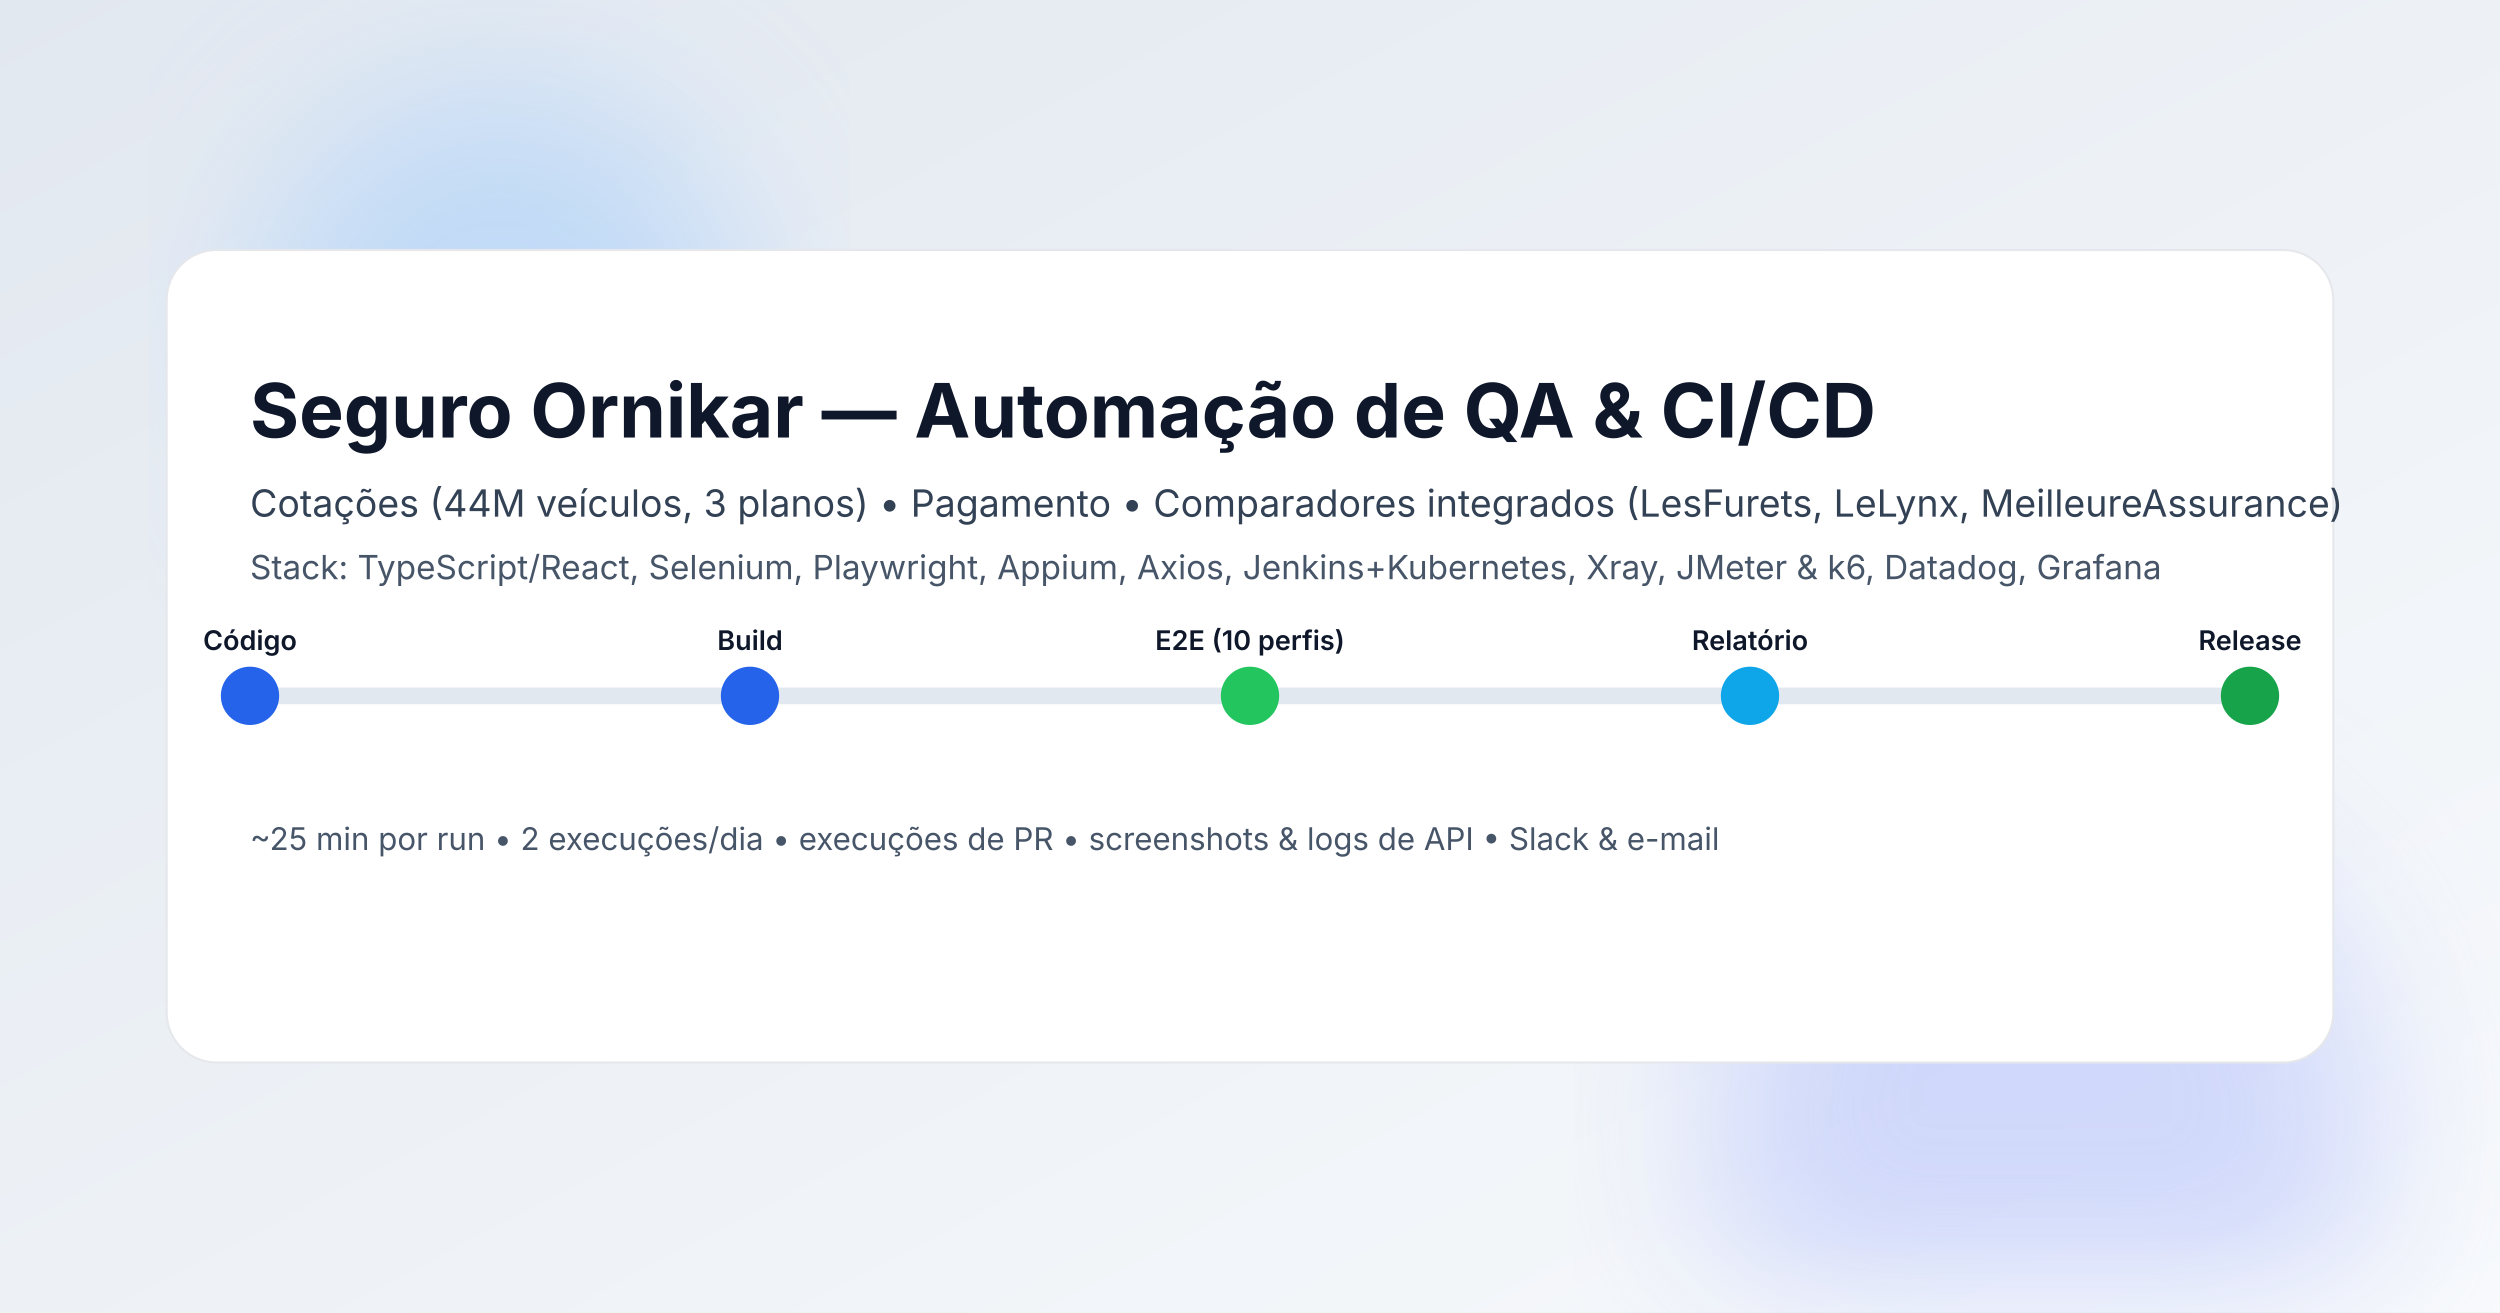
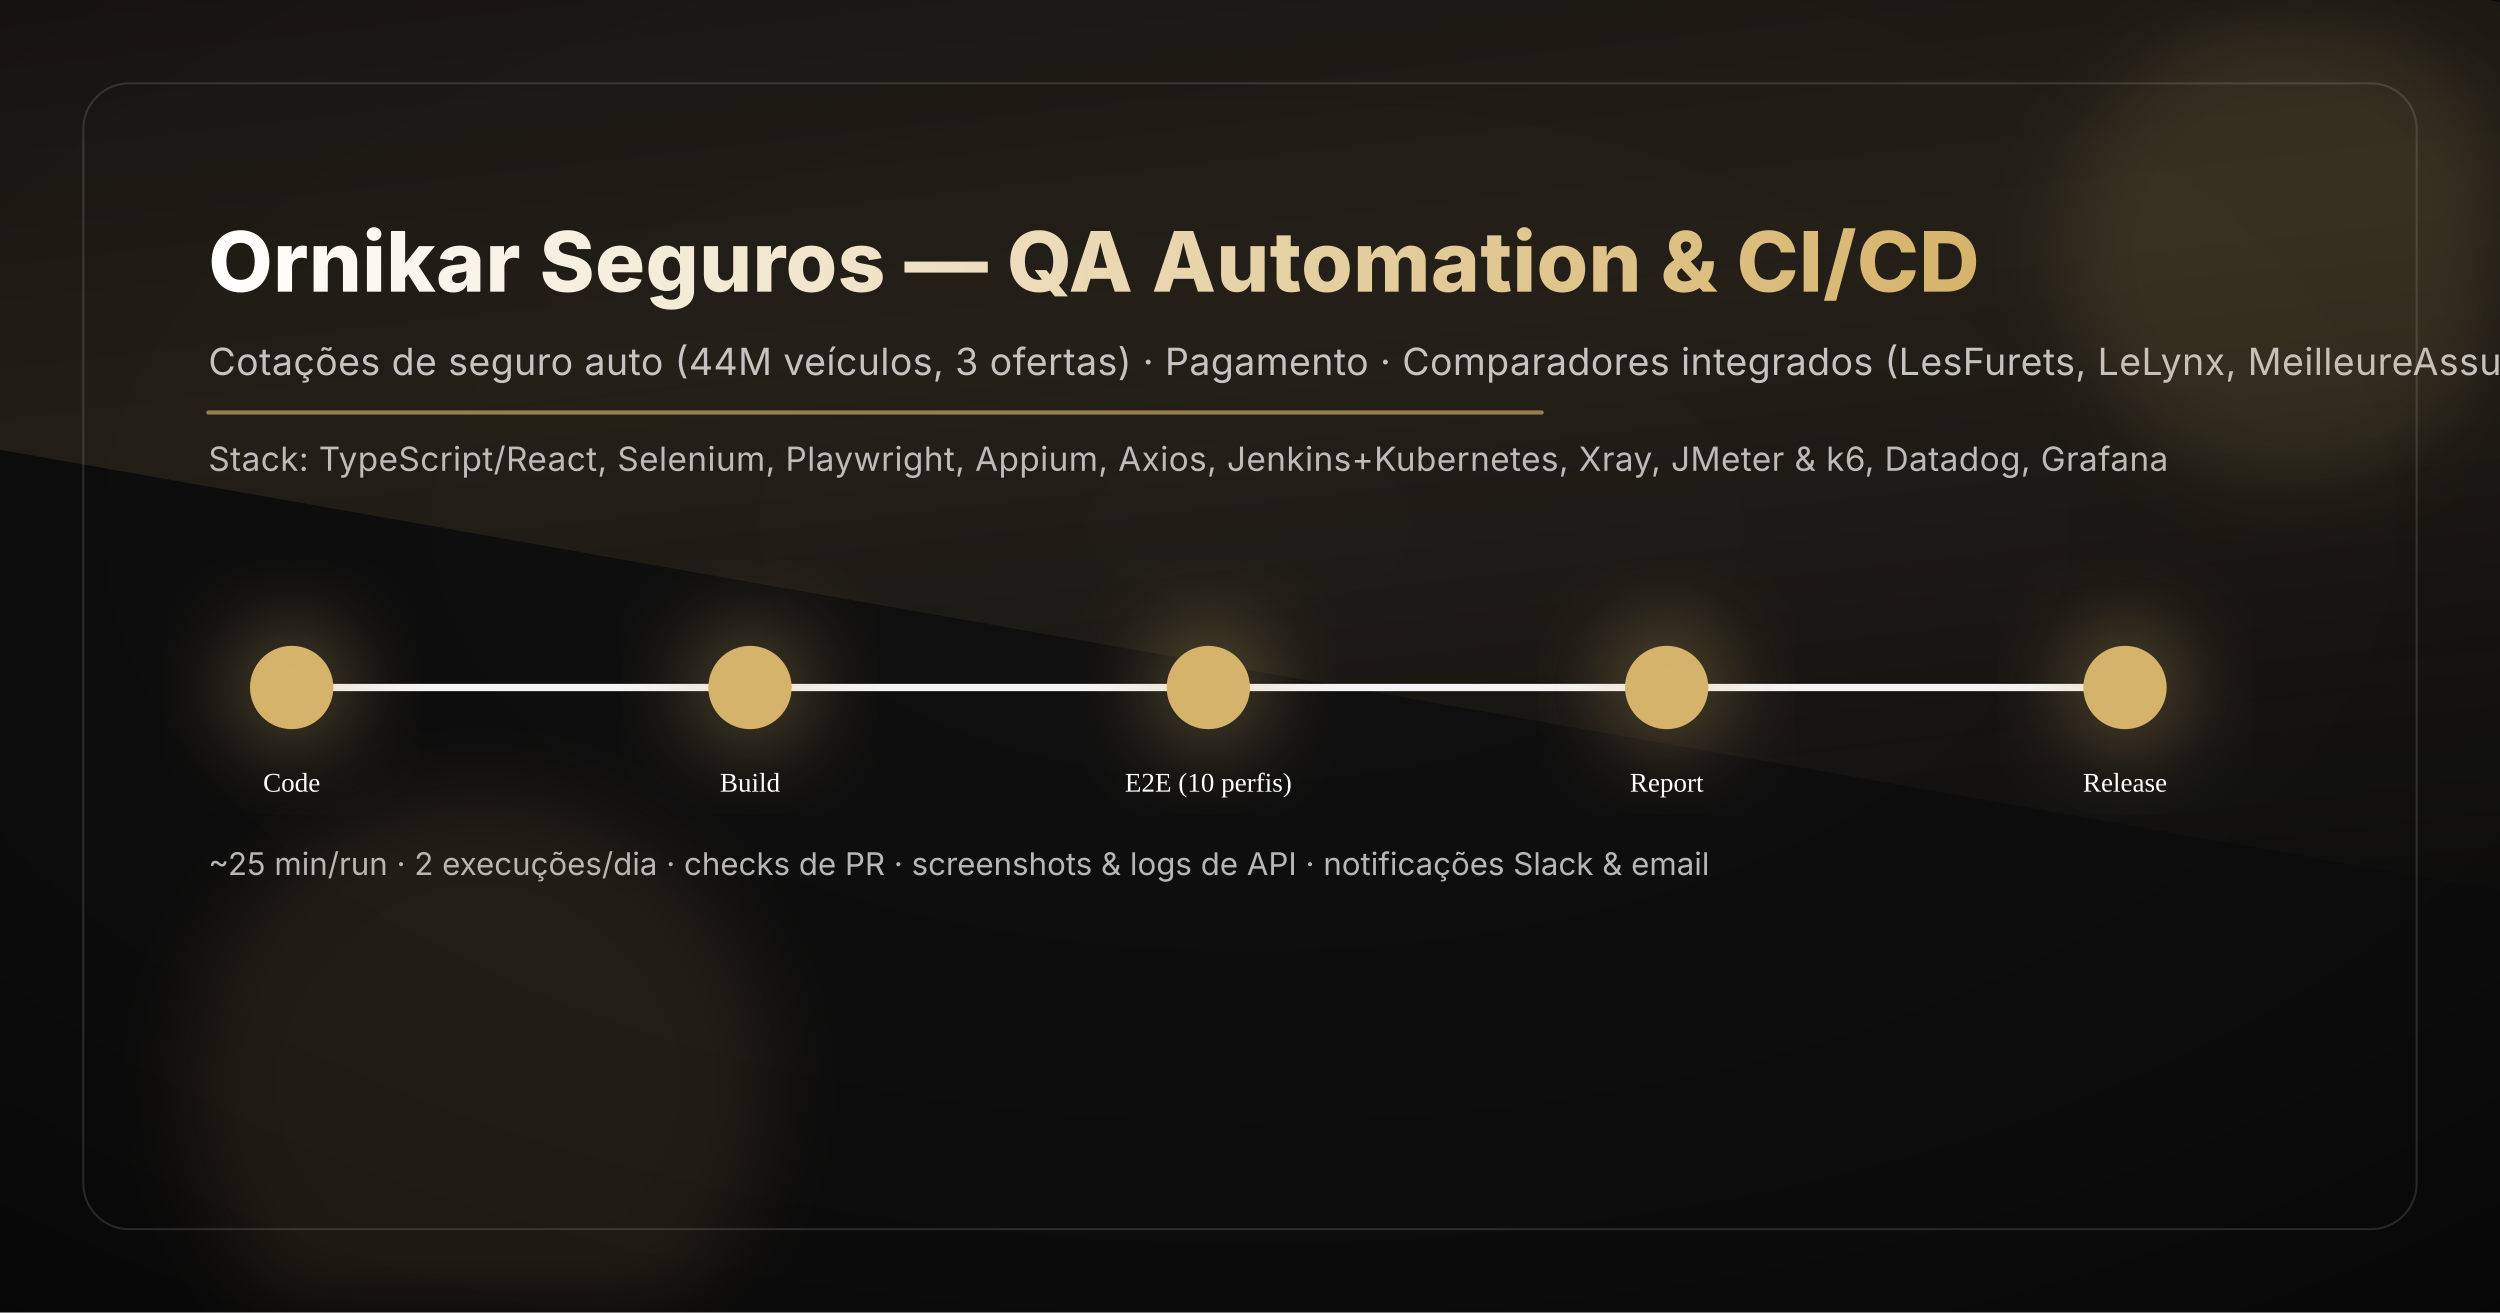
- <svg xmlns="http://www.w3.org/2000/svg" width="1200" height="630" viewBox="0 0 1200 630">
+ <svg xmlns="http://www.w3.org/2000/svg" role="img" width="1200" height="630" viewBox="0 0 1200 630">
  <defs>
-     <linearGradient id="g" x1="0" y1="0" x2="1" y2="1">
-       <stop offset="0" stop-color="#e2e8f0" />
-       <stop offset="1" stop-color="#f8fafc" />
+     <radialGradient id="bg-vignette" cx="50%" cy="40%" r="80%">
+       <stop offset="0" stop-color="#101010" />
+       <stop offset="0.65" stop-color="#0C0C0C" />
+       <stop offset="1" stop-color="#070707" />
+     </radialGradient>
+     <linearGradient id="sheen" x1="0" y1="0" x2="1" y2="1">
+       <stop offset="0" stop-color="#D6B36A" stop-opacity="0" />
+       <stop offset="0.45" stop-color="#D6B36A" stop-opacity=".10" />
+       <stop offset="0.55" stop-color="#D6B36A" stop-opacity=".12" />
+       <stop offset="1" stop-color="#D6B36A" stop-opacity="0" />
    </linearGradient>
-     <filter id="soft" x="-20%" y="-20%" width="140%" height="140%">
-       <feGaussianBlur stdDeviation="40" />
+     <filter id="soft" x="-40%" y="-40%" width="180%" height="180%">
+       <feGaussianBlur stdDeviation="18" />
    </filter>
+     <filter id="softWhite" x="-40%" y="-40%" width="180%" height="180%">
+       <feGaussianBlur stdDeviation="6" />
+     </filter>
+     <linearGradient id="titleGrad" x1="0" y1="0" x2="1" y2="0">
+       <stop offset="0" stop-color="#FFFFFF" />
+       <stop offset="1" stop-color="#D6B36A" />
+     </linearGradient>
  </defs>
-   <rect width="1200" height="630" fill="url(#g)" />
-   <circle cx="240" cy="160" r="120" fill="#93c5fd" filter="url(#soft)" opacity="0.45" />
-   <circle cx="980" cy="540" r="160" fill="#a5b4fc" filter="url(#soft)" opacity="0.45" />
-   <rect x="80" y="120" width="1040" height="390" rx="24" fill="#ffffff" stroke="#e5e7eb" />
-   <g font-family="Inter, system-ui, -apple-system, Segoe UI, Roboto, Arial" fill="#0f172a">
-     <text x="120" y="210" font-size="36" font-weight="700">Seguro Ornikar — Automação de QA &amp; CI/CD</text>
-     <text x="120" y="248" font-size="18" fill="#334155">Cotações (44M veículos, 3 planos) • Pagamento • Comparadores integrados (LesFurets, LeLynx, MeilleureAssurance)</text>
-     <text x="120" y="278" font-size="16" fill="#475569">Stack: TypeScript/React, Selenium, Playwright, Appium, Axios, Jenkins+Kubernetes, Xray, JMeter &amp; k6, Datadog, Grafana</text>
-     <g transform="translate(120,330)">
-       <rect x="0" y="0" width="960" height="8" rx="4" fill="#e2e8f0" />
-       <g text-anchor="middle" font-size="13" fill="#334155">
-         <g transform="translate(0,0)">
-           <circle cx="0" cy="4" r="14" fill="#2563eb" />
-           <text x="0" y="-18" font-weight="600" fill="#0f172a">Código</text>
-         </g>
-         <g transform="translate(240,0)">
-           <circle cx="0" cy="4" r="14" fill="#2563eb" />
-           <text x="0" y="-18" font-weight="600" fill="#0f172a">Build</text>
-         </g>
-         <g transform="translate(480,0)">
-           <circle cx="0" cy="4" r="14" fill="#22c55e" />
-           <text x="0" y="-18" font-weight="600" fill="#0f172a">E2E (10 perfis)</text>
-         </g>
-         <g transform="translate(720,0)">
-           <circle cx="0" cy="4" r="14" fill="#0ea5e9" />
-           <text x="0" y="-18" font-weight="600" fill="#0f172a">Relatório</text>
-         </g>
-         <g transform="translate(960,0)">
-           <circle cx="0" cy="4" r="14" fill="#16a34a" />
-           <text x="0" y="-18" font-weight="600" fill="#0f172a">Release</text>
-         </g>
-       </g>
+   <rect width="1200" height="630" fill="url(#bg-vignette)" />
+   <rect x="-120" y="-100" width="1440" height="420" fill="url(#sheen)" transform="rotate(10 600 210)" opacity=".9" />
+   <rect x="40" y="40" width="1120" height="550" rx="22" fill="none" stroke="#FFFFFF20" />
+   <g font-family="Inter, system-ui, -apple-system, Segoe UI, Roboto, Arial" letter-spacing=".2px">
+     <text x="100" y="140" font-size="40" font-weight="800" fill="url(#titleGrad)">
+       Ornikar Seguros — QA Automation &amp; CI/CD
+     </text>
+     <text x="100" y="180" font-size="18" fill="#EDEDEDCC">
+       Cotações de seguro auto (44M veículos, 3 ofertas) · Pagamento · Comparadores integrados (LesFurets, LeLynx, MeilleureAssurance)
+     </text>
+     <line x1="100" y1="198" x2="740" y2="198" stroke="#D6B36A" stroke-width="2" stroke-linecap="round" opacity=".65" />
+     <text x="100" y="226" font-size="16" fill="#FFFFFFB3">
+       Stack: TypeScript/React, Selenium, Playwright, Appium, Axios, Jenkins+Kubernetes, Xray, JMeter &amp; k6, Datadog, Grafana
+     </text>
+   </g>
+   <g transform="translate(0,0)">
+     <path d="M140 330 L1020 330" stroke="#FFFFFF" stroke-width="3.5" stroke-linecap="round" opacity=".95" />
+     <path d="M140 330 L1020 330" stroke="#FFFFFF" stroke-width="8" stroke-linecap="round" opacity=".25" filter="url(#softWhite)" />
+     <g transform="translate(140,330)">
+       <circle r="20" fill="#D6B36A" />
+       <circle r="34" fill="#D6B36A" opacity=".25" filter="url(#soft)" />
+       <text x="0" y="50" font-size="13" fill="#FFFFFF" text-anchor="middle">Code</text>
    </g>
-     <text x="120" y="408" font-size="15" fill="#475569">~25 min por run • 2 execuções/dia • execuções de PR • screenshots &amp; logs de API • Slack &amp; e-mail</text>
+     <g transform="translate(360,330)">
+       <circle r="20" fill="#D6B36A" />
+       <circle r="34" fill="#D6B36A" opacity=".25" filter="url(#soft)" />
+       <text x="0" y="50" font-size="13" fill="#FFFFFF" text-anchor="middle">Build</text>
+     </g>
+     <g transform="translate(580,330)">
+       <circle r="20" fill="#D6B36A" />
+       <circle r="34" fill="#D6B36A" opacity=".25" filter="url(#soft)" />
+       <text x="0" y="50" font-size="13" fill="#FFFFFF" text-anchor="middle">E2E (10 perfis)</text>
+     </g>
+     <g transform="translate(800,330)">
+       <circle r="20" fill="#D6B36A" />
+       <circle r="34" fill="#D6B36A" opacity=".25" filter="url(#soft)" />
+       <text x="0" y="50" font-size="13" fill="#FFFFFF" text-anchor="middle">Report</text>
+     </g>
+     <g transform="translate(1020,330)">
+       <circle r="20" fill="#D6B36A" />
+       <circle r="34" fill="#D6B36A" opacity=".25" filter="url(#soft)" />
+       <text x="0" y="50" font-size="13" fill="#FFFFFF" text-anchor="middle">Release</text>
+     </g>
  </g>
+   <text x="100" y="420" font-family="Inter, system-ui, -apple-system, Segoe UI, Roboto, Arial" font-size="15" fill="#FFFFFFB3">
+     ~25 min/run · 2 execuções/dia · checks de PR · screenshots &amp; logs de API · notificações Slack &amp; email
+   </text>
+   <circle cx="1100" cy="120" r="110" fill="#D6B36A" opacity=".12" filter="url(#soft)" />
+   <circle cx="230" cy="520" r="140" fill="#D6B36A" opacity=".10" filter="url(#soft)" />
</svg>
